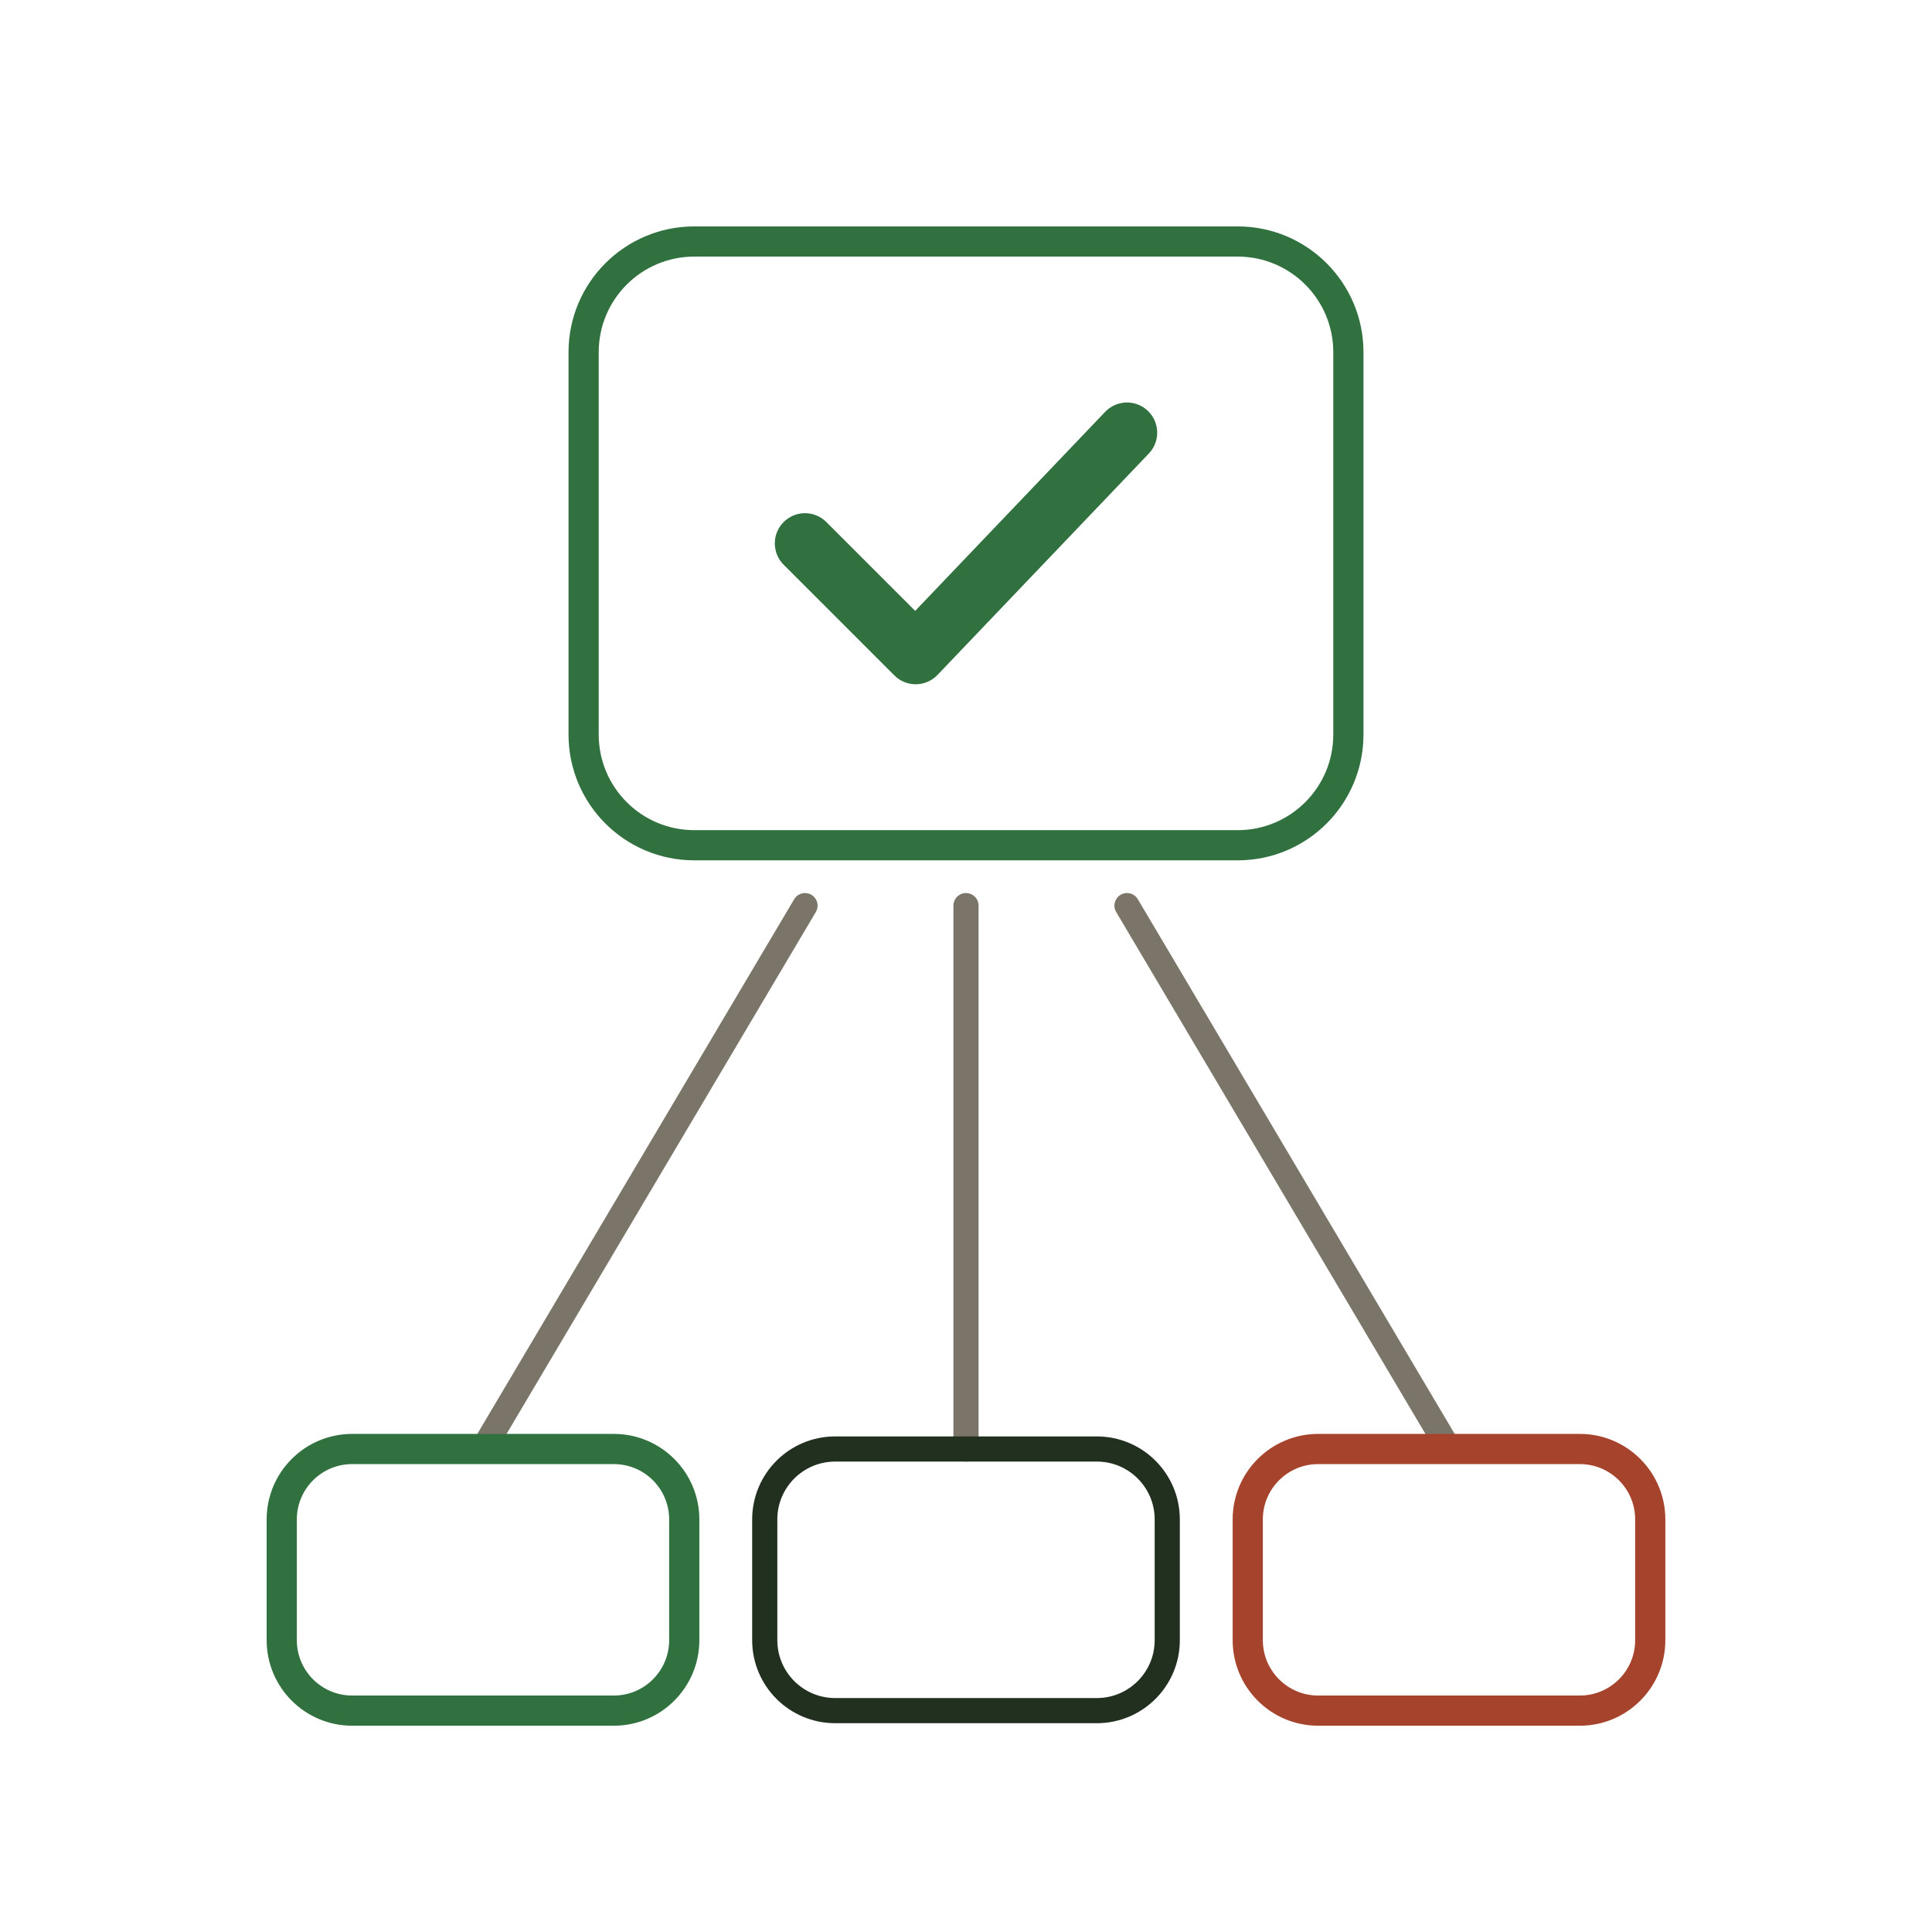
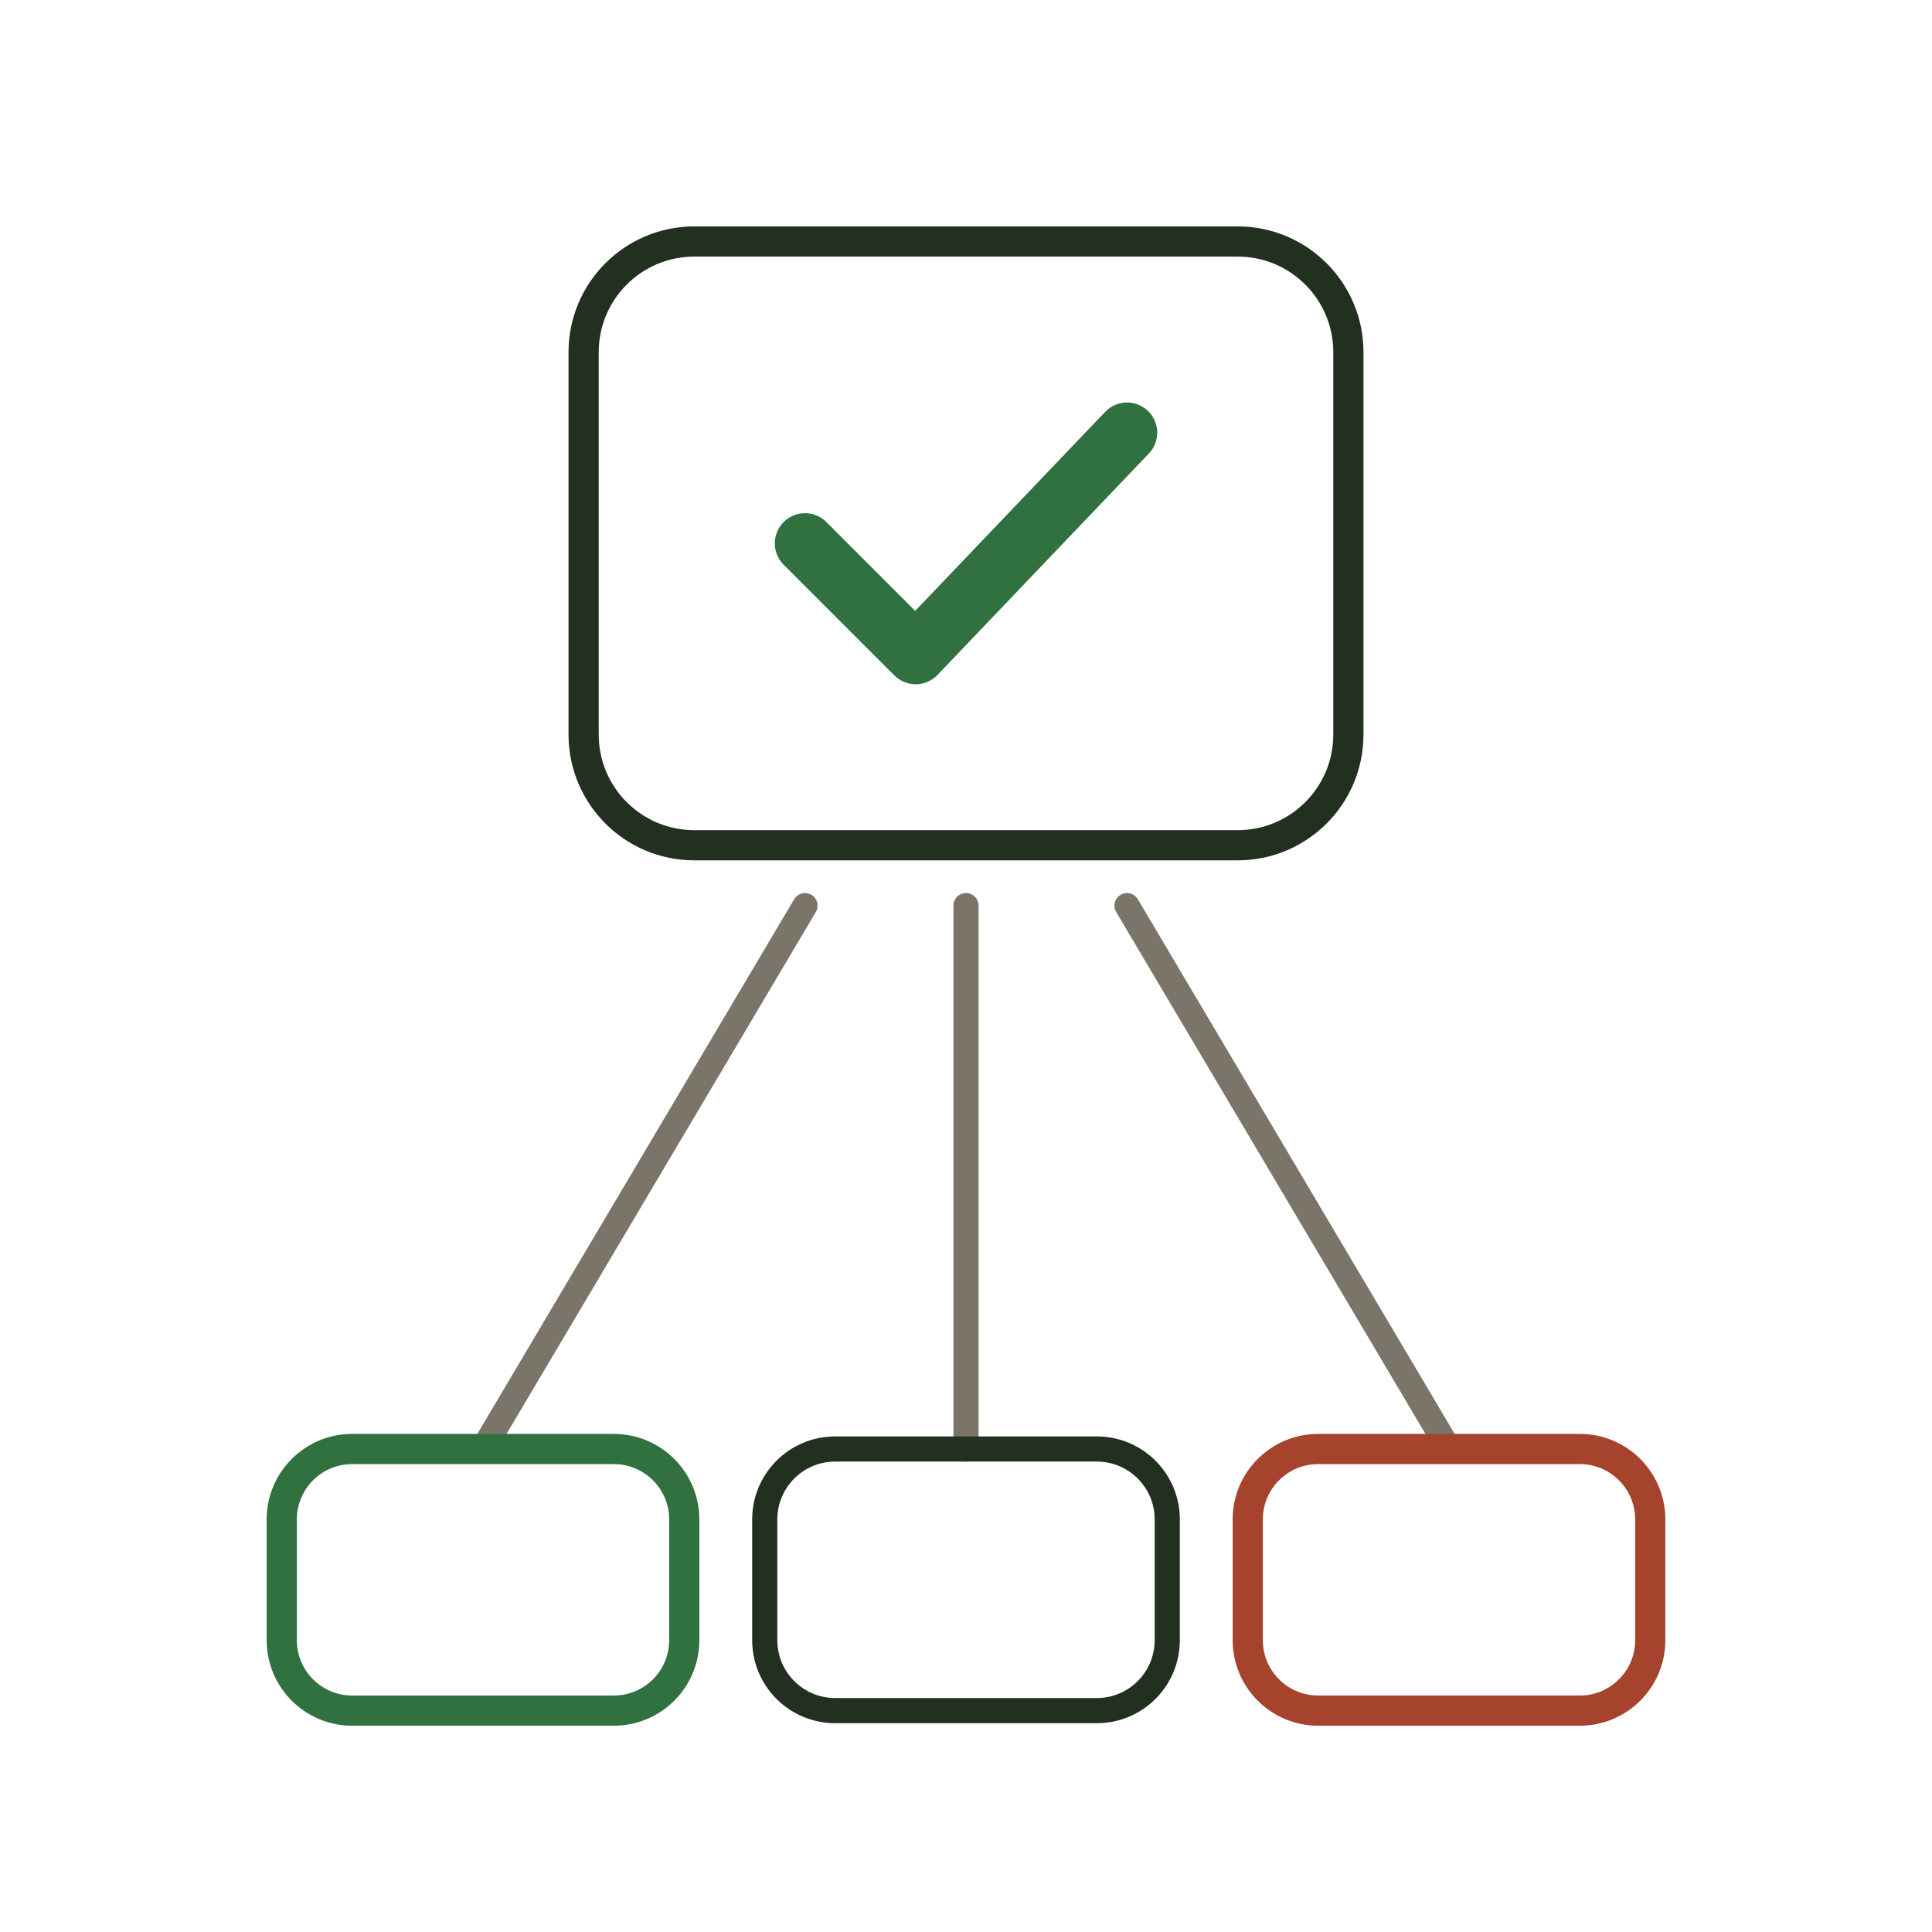
<svg xmlns="http://www.w3.org/2000/svg" viewBox="0 0 96 96" fill="none" stroke-linecap="round" stroke-linejoin="round">
  <g stroke="#7a7568" stroke-width="1.25">
    <path d="M24 72 L40 45" />
    <path d="M48 72 L48 45" />
    <path d="M72 72 L56 45" />
  </g>
-   <rect x="29" y="12" width="38" height="30" rx="5.5" stroke="#31703f" stroke-width="1.5" />
+   <rect x="29" y="12" width="38" height="30" rx="5.5" stroke="#22301f" stroke-width="1.5" />
  <path d="M40 27 L45.5 32.5 L56 21.5" stroke="#31703f" stroke-width="3" />
  <rect x="14" y="72" width="20" height="13" rx="3.5" stroke="#31703f" stroke-width="1.5" />
  <rect x="38" y="72" width="20" height="13" rx="3.5" stroke="#22301f" stroke-width="1.25" />
  <rect x="62" y="72" width="20" height="13" rx="3.5" stroke="#a5432c" stroke-width="1.5" />
</svg>
